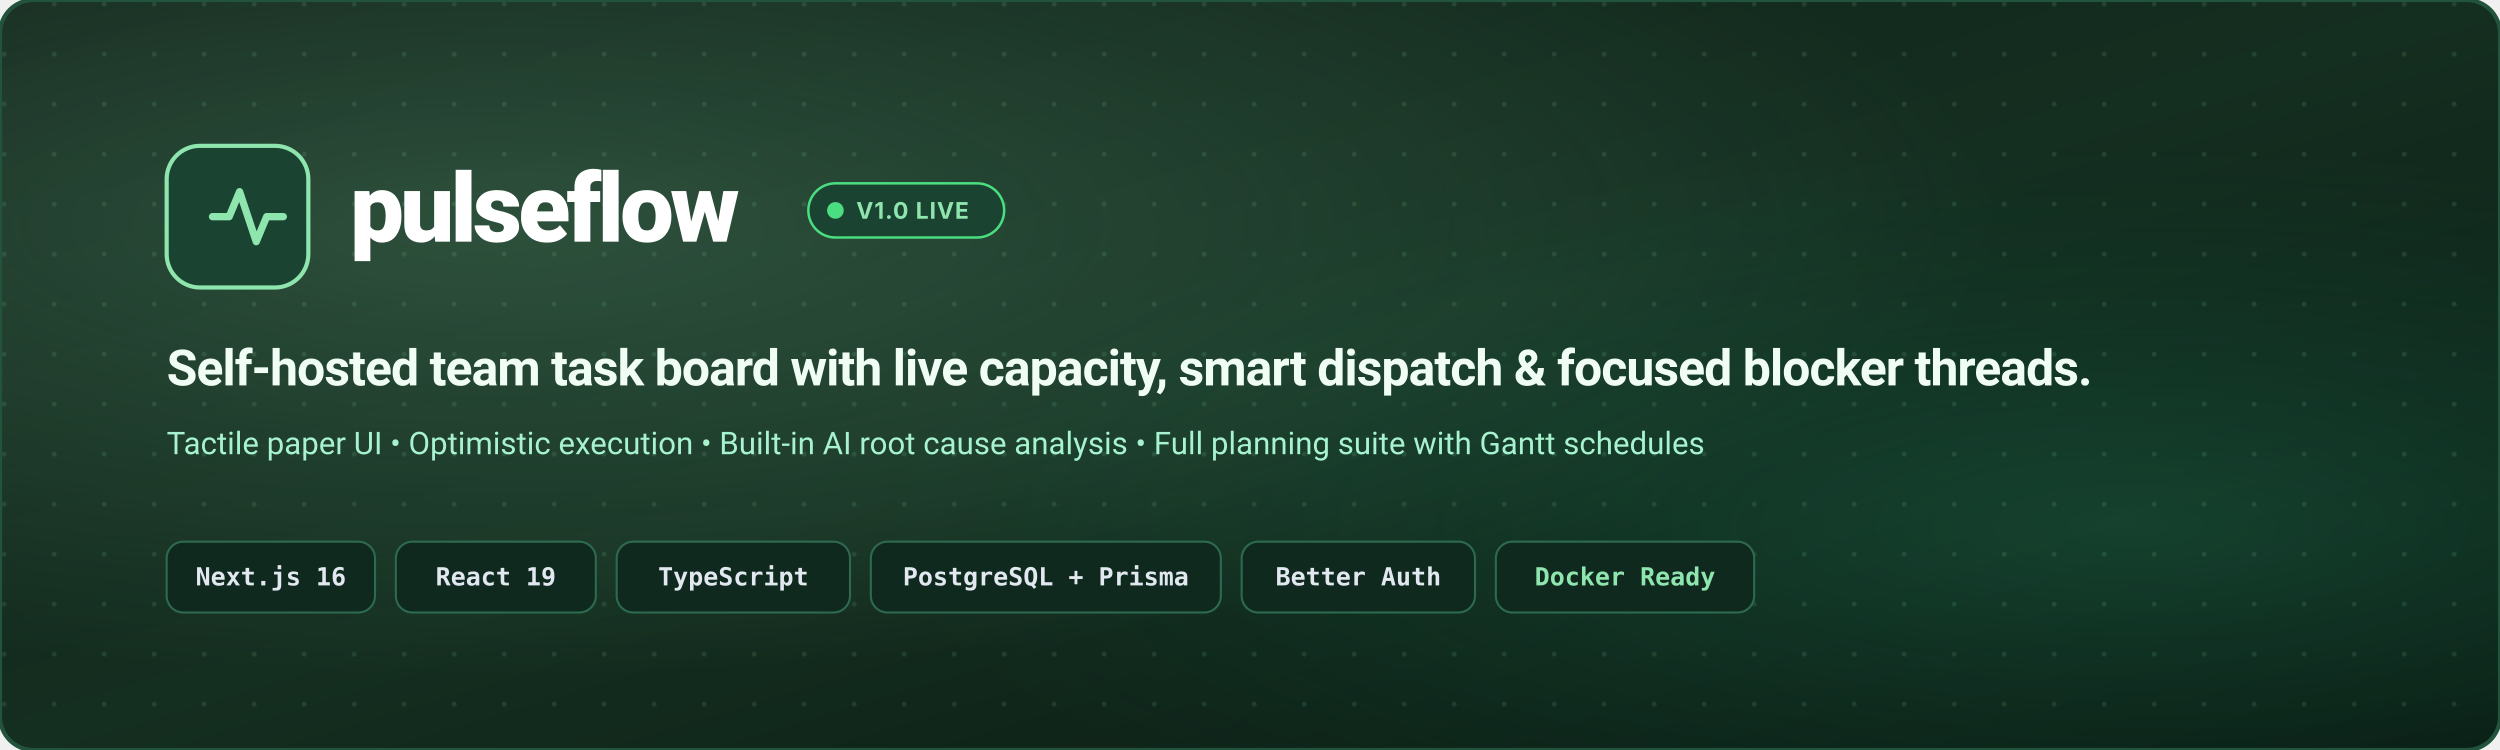
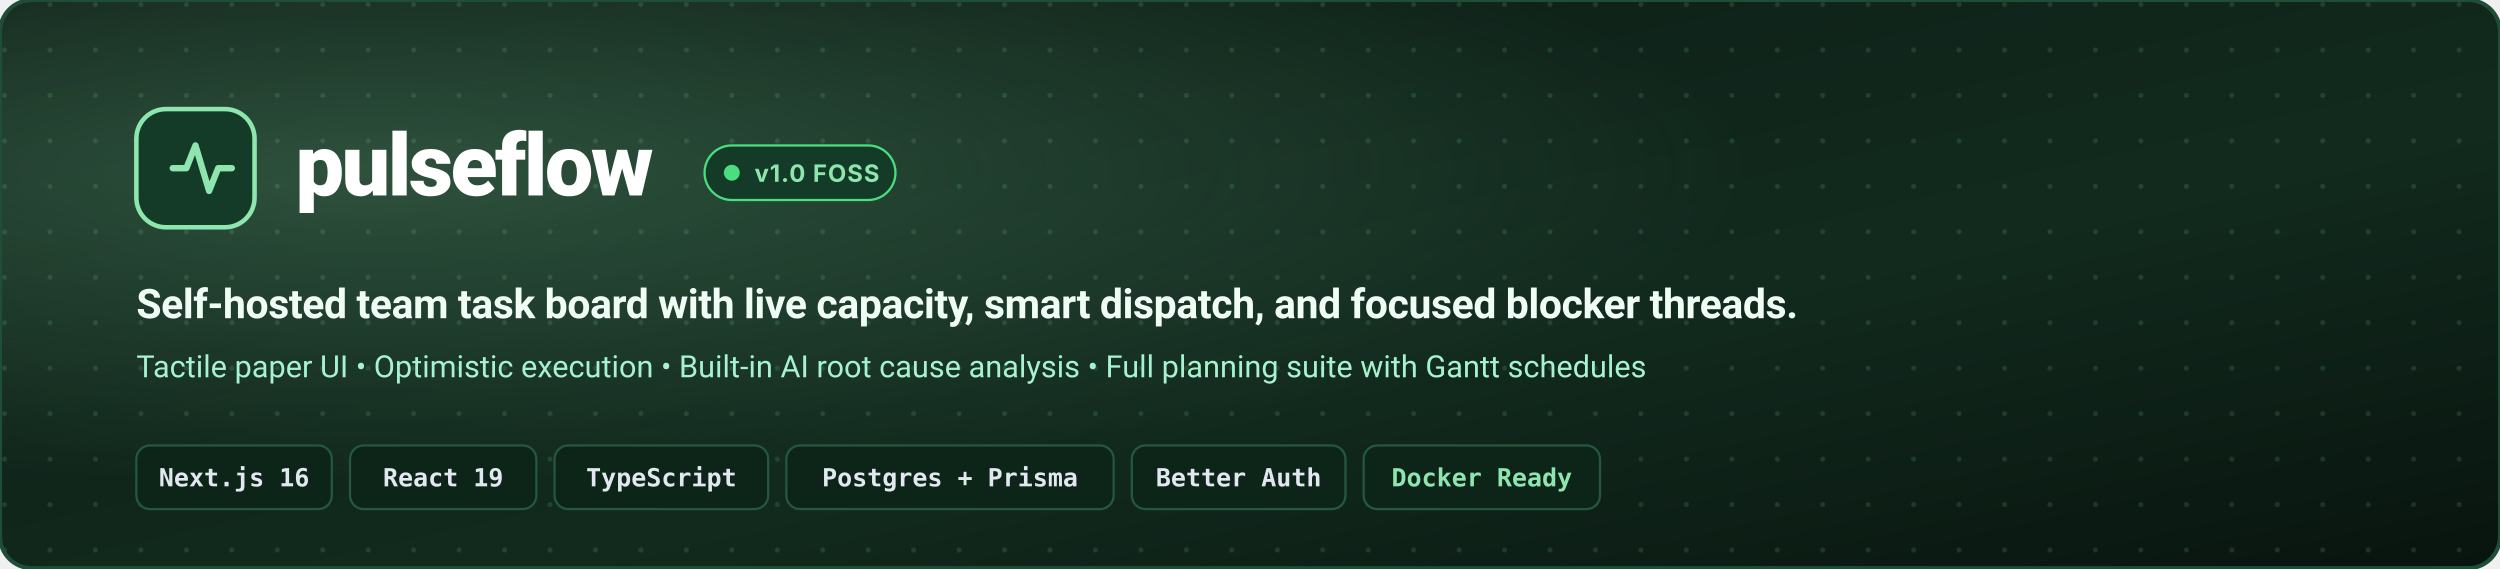
- <svg xmlns="http://www.w3.org/2000/svg" viewBox="0 0 1200 360" width="100%" height="100%" fill="none">
+ <svg xmlns="http://www.w3.org/2000/svg" viewBox="0 0 1100 250" width="100%" height="100%" fill="none">
  <defs>
-     <linearGradient id="bg" x1="0%" y1="0%" x2="100%" y2="100%">
-       <stop offset="0%" stop-color="#0f1f17" />
-       <stop offset="50%" stop-color="#142e20" />
-       <stop offset="100%" stop-color="#0a1710" />
+     <linearGradient id="bannerBg" x1="0%" y1="0%" x2="100%" y2="100%">
+       <stop offset="0%" stop-color="#0b1a13" />
+       <stop offset="60%" stop-color="#122a1e" />
+       <stop offset="100%" stop-color="#08140e" />
    </linearGradient>
-     <radialGradient id="mintGlow" cx="20%" cy="30%" r="60%">
-       <stop offset="0%" stop-color="#8ee6ae" stop-opacity="0.22" />
+     <radialGradient id="mintLight" cx="15%" cy="30%" r="55%">
+       <stop offset="0%" stop-color="#8ee6ae" stop-opacity="0.25" />
      <stop offset="100%" stop-color="#8ee6ae" stop-opacity="0" />
    </radialGradient>
-     <radialGradient id="tealGlow" cx="85%" cy="70%" r="50%">
-       <stop offset="0%" stop-color="#34d399" stop-opacity="0.18" />
-       <stop offset="100%" stop-color="#059669" stop-opacity="0" />
-     </radialGradient>
-     <pattern id="dotPattern" x="0" y="0" width="24" height="24" patternUnits="userSpaceOnUse">
-       <circle cx="2" cy="2" r="1.2" fill="#8ee6ae" fill-opacity="0.12" />
+     <pattern id="gridDots" x="0" y="0" width="20" height="20" patternUnits="userSpaceOnUse">
+       <circle cx="2" cy="2" r="1.1" fill="#8ee6ae" fill-opacity="0.14" />
    </pattern>
  </defs>
-   <rect width="1200" height="360" rx="16" fill="url(#bg)" />
-   <rect width="1200" height="360" rx="16" fill="url(#mintGlow)" />
-   <rect width="1200" height="360" rx="16" fill="url(#tealGlow)" />
-   <rect width="1200" height="360" rx="16" fill="url(#dotPattern)" />
-   <rect width="1200" height="360" rx="16" stroke="#22543d" stroke-width="2" />
-   <g transform="translate(80, 70)">
-     <rect width="68" height="68" rx="16" fill="#1b4332" stroke="#8ee6ae" stroke-width="2" />
-     <path d="M22 34h8l5-12 8 24 5-12h8" stroke="#8ee6ae" stroke-width="3.5" stroke-linecap="round" stroke-linejoin="round" />
+   <rect width="1100" height="250" rx="14" fill="url(#bannerBg)" />
+   <rect width="1100" height="250" rx="14" fill="url(#mintLight)" />
+   <rect width="1100" height="250" rx="14" fill="url(#gridDots)" />
+   <rect width="1100" height="250" rx="14" stroke="#1f4e38" stroke-width="1.8" />
+   <g transform="translate(60, 48)">
+     <rect width="52" height="52" rx="13" fill="#143b27" stroke="#8ee6ae" stroke-width="2" />
+     <path d="M16 26h6l4-10 6 20 4-10h6" stroke="#8ee6ae" stroke-width="2.8" stroke-linecap="round" stroke-linejoin="round" />
  </g>
-   <g transform="translate(168, 72)">
-     <text x="0" y="44" fill="#ffffff" font-family="-apple-system,BlinkMacSystemFont,'Segoe UI',Roboto,Helvetica,sans-serif" font-size="46" font-weight="800" letter-spacing="-0.04em">pulseflow</text>
-     <rect x="220" y="16" width="94" height="26" rx="13" fill="#1b4332" stroke="#4ade80" stroke-width="1.2" />
-     <circle cx="233" cy="29" r="4" fill="#4ade80" />
-     <text x="243" y="33" fill="#8ee6ae" font-family="-apple-system,BlinkMacSystemFont,sans-serif" font-size="11" font-weight="700" letter-spacing="0.04em">V1.0 LIVE</text>
+   <g transform="translate(130, 52)">
+     <text x="0" y="34" fill="#ffffff" font-family="-apple-system,BlinkMacSystemFont,'Segoe UI',Roboto,sans-serif" font-size="38" font-weight="800" letter-spacing="-0.03em">pulseflow</text>
+     <rect x="180" y="12" width="84" height="24" rx="12" fill="#143b27" stroke="#4ade80" stroke-width="1" />
+     <circle cx="192" cy="24" r="3.5" fill="#4ade80" />
+     <text x="202" y="28" fill="#8ee6ae" font-family="-apple-system,BlinkMacSystemFont,sans-serif" font-size="10.5" font-weight="700" letter-spacing="0.04em">v1.0 FOSS</text>
  </g>
-   <text x="80" y="185" fill="#f0fdf4" font-family="-apple-system,BlinkMacSystemFont,'Segoe UI',Roboto,sans-serif" font-size="24" font-weight="600" letter-spacing="-0.02em">
-     Self-hosted team task board with live capacity, smart dispatch &amp; focused blocker threads.
+   <text x="60" y="140" fill="#f0fdf4" font-family="-apple-system,BlinkMacSystemFont,'Segoe UI',Roboto,sans-serif" font-size="18" font-weight="600" letter-spacing="-0.01em">
+     Self-hosted team task board with live capacity, smart dispatch, and focused blocker threads.
  </text>
-   <text x="80" y="218" fill="#a7f3d0" font-family="-apple-system,BlinkMacSystemFont,'Segoe UI',Roboto,sans-serif" font-size="15" font-weight="400">
+   <text x="60" y="166" fill="#a7f3d0" font-family="-apple-system,BlinkMacSystemFont,'Segoe UI',Roboto,sans-serif" font-size="13.5" font-weight="400">
    Tactile paper UI • Optimistic execution • Built-in AI root cause analysis • Full planning suite with Gantt schedules
  </text>
-   <g transform="translate(80, 260)">
-     <rect x="0" y="0" width="100" height="34" rx="8" fill="#0f291e" stroke="#2d6a4f" />
-     <text x="50" y="21" fill="#e2e8f0" font-family="monospace" font-size="12" font-weight="600" text-anchor="middle">Next.js 16</text>
-     <rect x="110" y="0" width="96" height="34" rx="8" fill="#0f291e" stroke="#2d6a4f" />
-     <text x="158" y="21" fill="#e2e8f0" font-family="monospace" font-size="12" font-weight="600" text-anchor="middle">React 19</text>
-     <rect x="216" y="0" width="112" height="34" rx="8" fill="#0f291e" stroke="#2d6a4f" />
-     <text x="272" y="21" fill="#e2e8f0" font-family="monospace" font-size="12" font-weight="600" text-anchor="middle">TypeScript</text>
-     <rect x="338" y="0" width="168" height="34" rx="8" fill="#0f291e" stroke="#2d6a4f" />
-     <text x="422" y="21" fill="#e2e8f0" font-family="monospace" font-size="12" font-weight="600" text-anchor="middle">PostgreSQL + Prisma</text>
-     <rect x="516" y="0" width="112" height="34" rx="8" fill="#0f291e" stroke="#2d6a4f" />
-     <text x="572" y="21" fill="#e2e8f0" font-family="monospace" font-size="12" font-weight="600" text-anchor="middle">Better Auth</text>
-     <rect x="638" y="0" width="124" height="34" rx="8" fill="#0f291e" stroke="#2d6a4f" />
-     <text x="700" y="21" fill="#8ee6ae" font-family="monospace" font-size="12" font-weight="600" text-anchor="middle">Docker Ready</text>
+   <g transform="translate(60, 196)">
+     <rect x="0" y="0" width="86" height="28" rx="6" fill="#0d2419" stroke="#24583e" />
+     <text x="43" y="18" fill="#e2e8f0" font-family="monospace" font-size="11" font-weight="600" text-anchor="middle">Next.js 16</text>
+     <rect x="94" y="0" width="82" height="28" rx="6" fill="#0d2419" stroke="#24583e" />
+     <text x="135" y="18" fill="#e2e8f0" font-family="monospace" font-size="11" font-weight="600" text-anchor="middle">React 19</text>
+     <rect x="184" y="0" width="94" height="28" rx="6" fill="#0d2419" stroke="#24583e" />
+     <text x="231" y="18" fill="#e2e8f0" font-family="monospace" font-size="11" font-weight="600" text-anchor="middle">TypeScript</text>
+     <rect x="286" y="0" width="144" height="28" rx="6" fill="#0d2419" stroke="#24583e" />
+     <text x="358" y="18" fill="#e2e8f0" font-family="monospace" font-size="11" font-weight="600" text-anchor="middle">Postgres + Prisma</text>
+     <rect x="438" y="0" width="94" height="28" rx="6" fill="#0d2419" stroke="#24583e" />
+     <text x="485" y="18" fill="#e2e8f0" font-family="monospace" font-size="11" font-weight="600" text-anchor="middle">Better Auth</text>
+     <rect x="540" y="0" width="104" height="28" rx="6" fill="#0d2419" stroke="#24583e" />
+     <text x="592" y="18" fill="#8ee6ae" font-family="monospace" font-size="11" font-weight="600" text-anchor="middle">Docker Ready</text>
  </g>
</svg>
